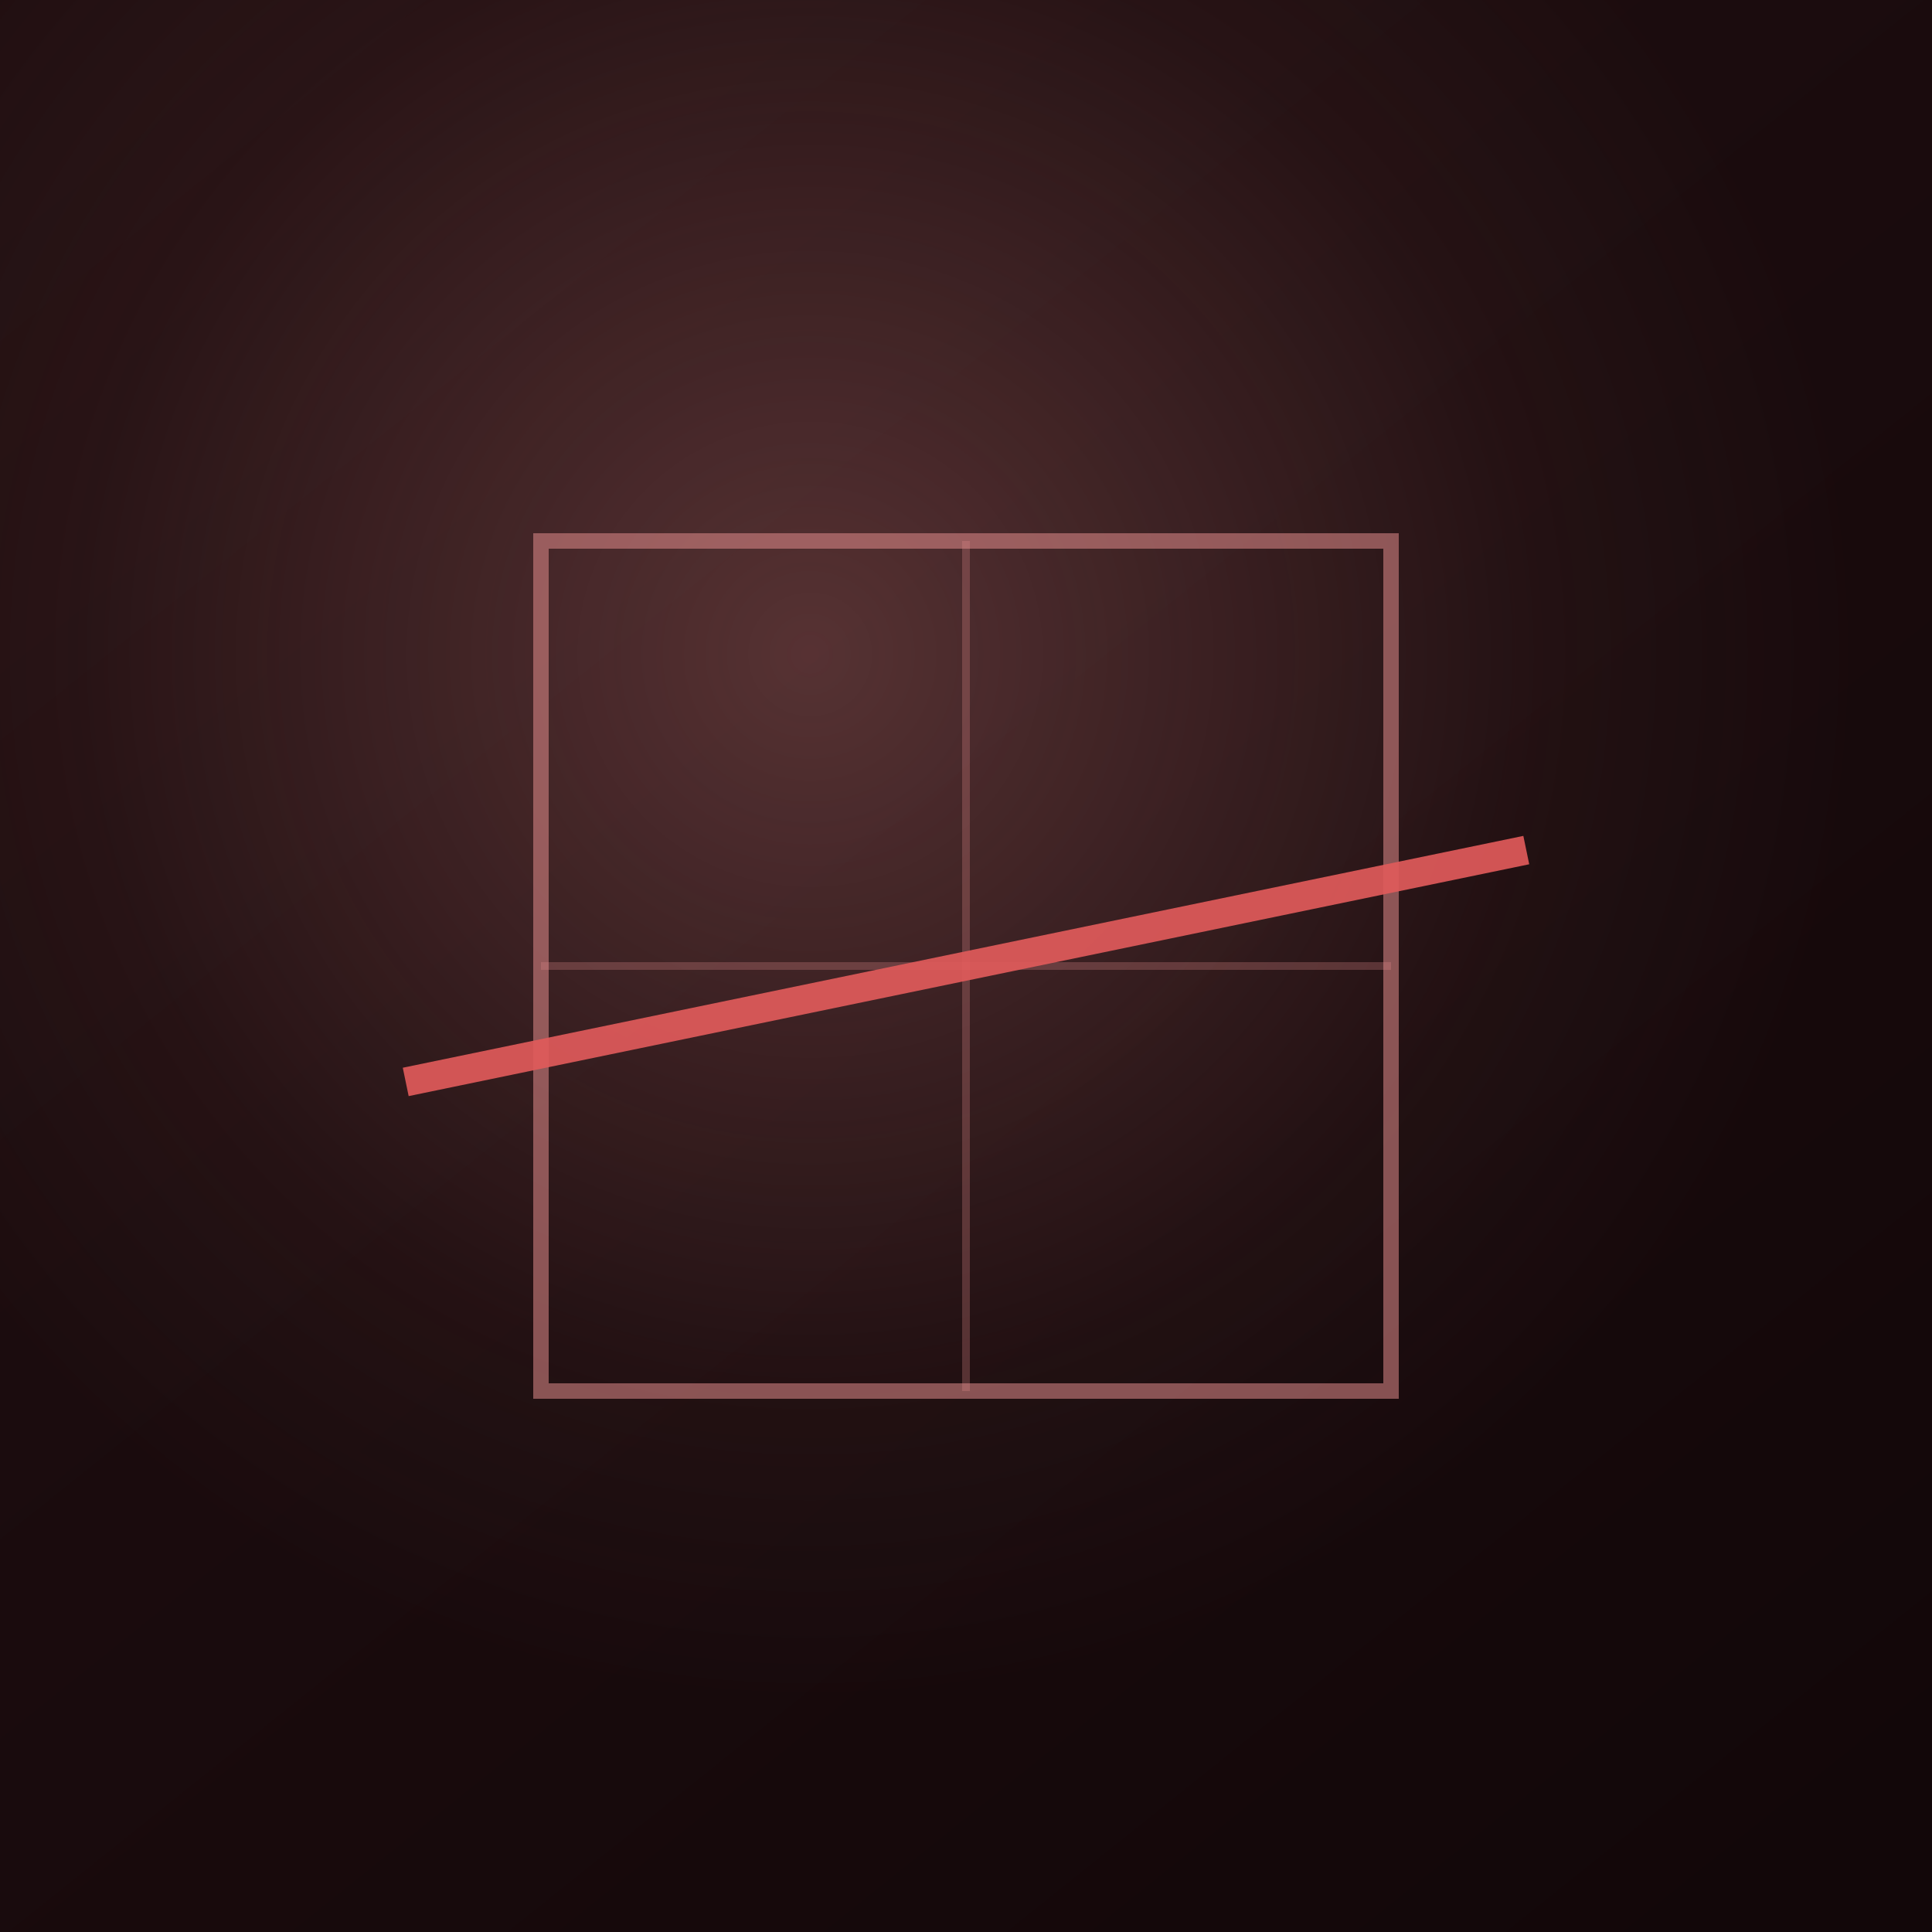
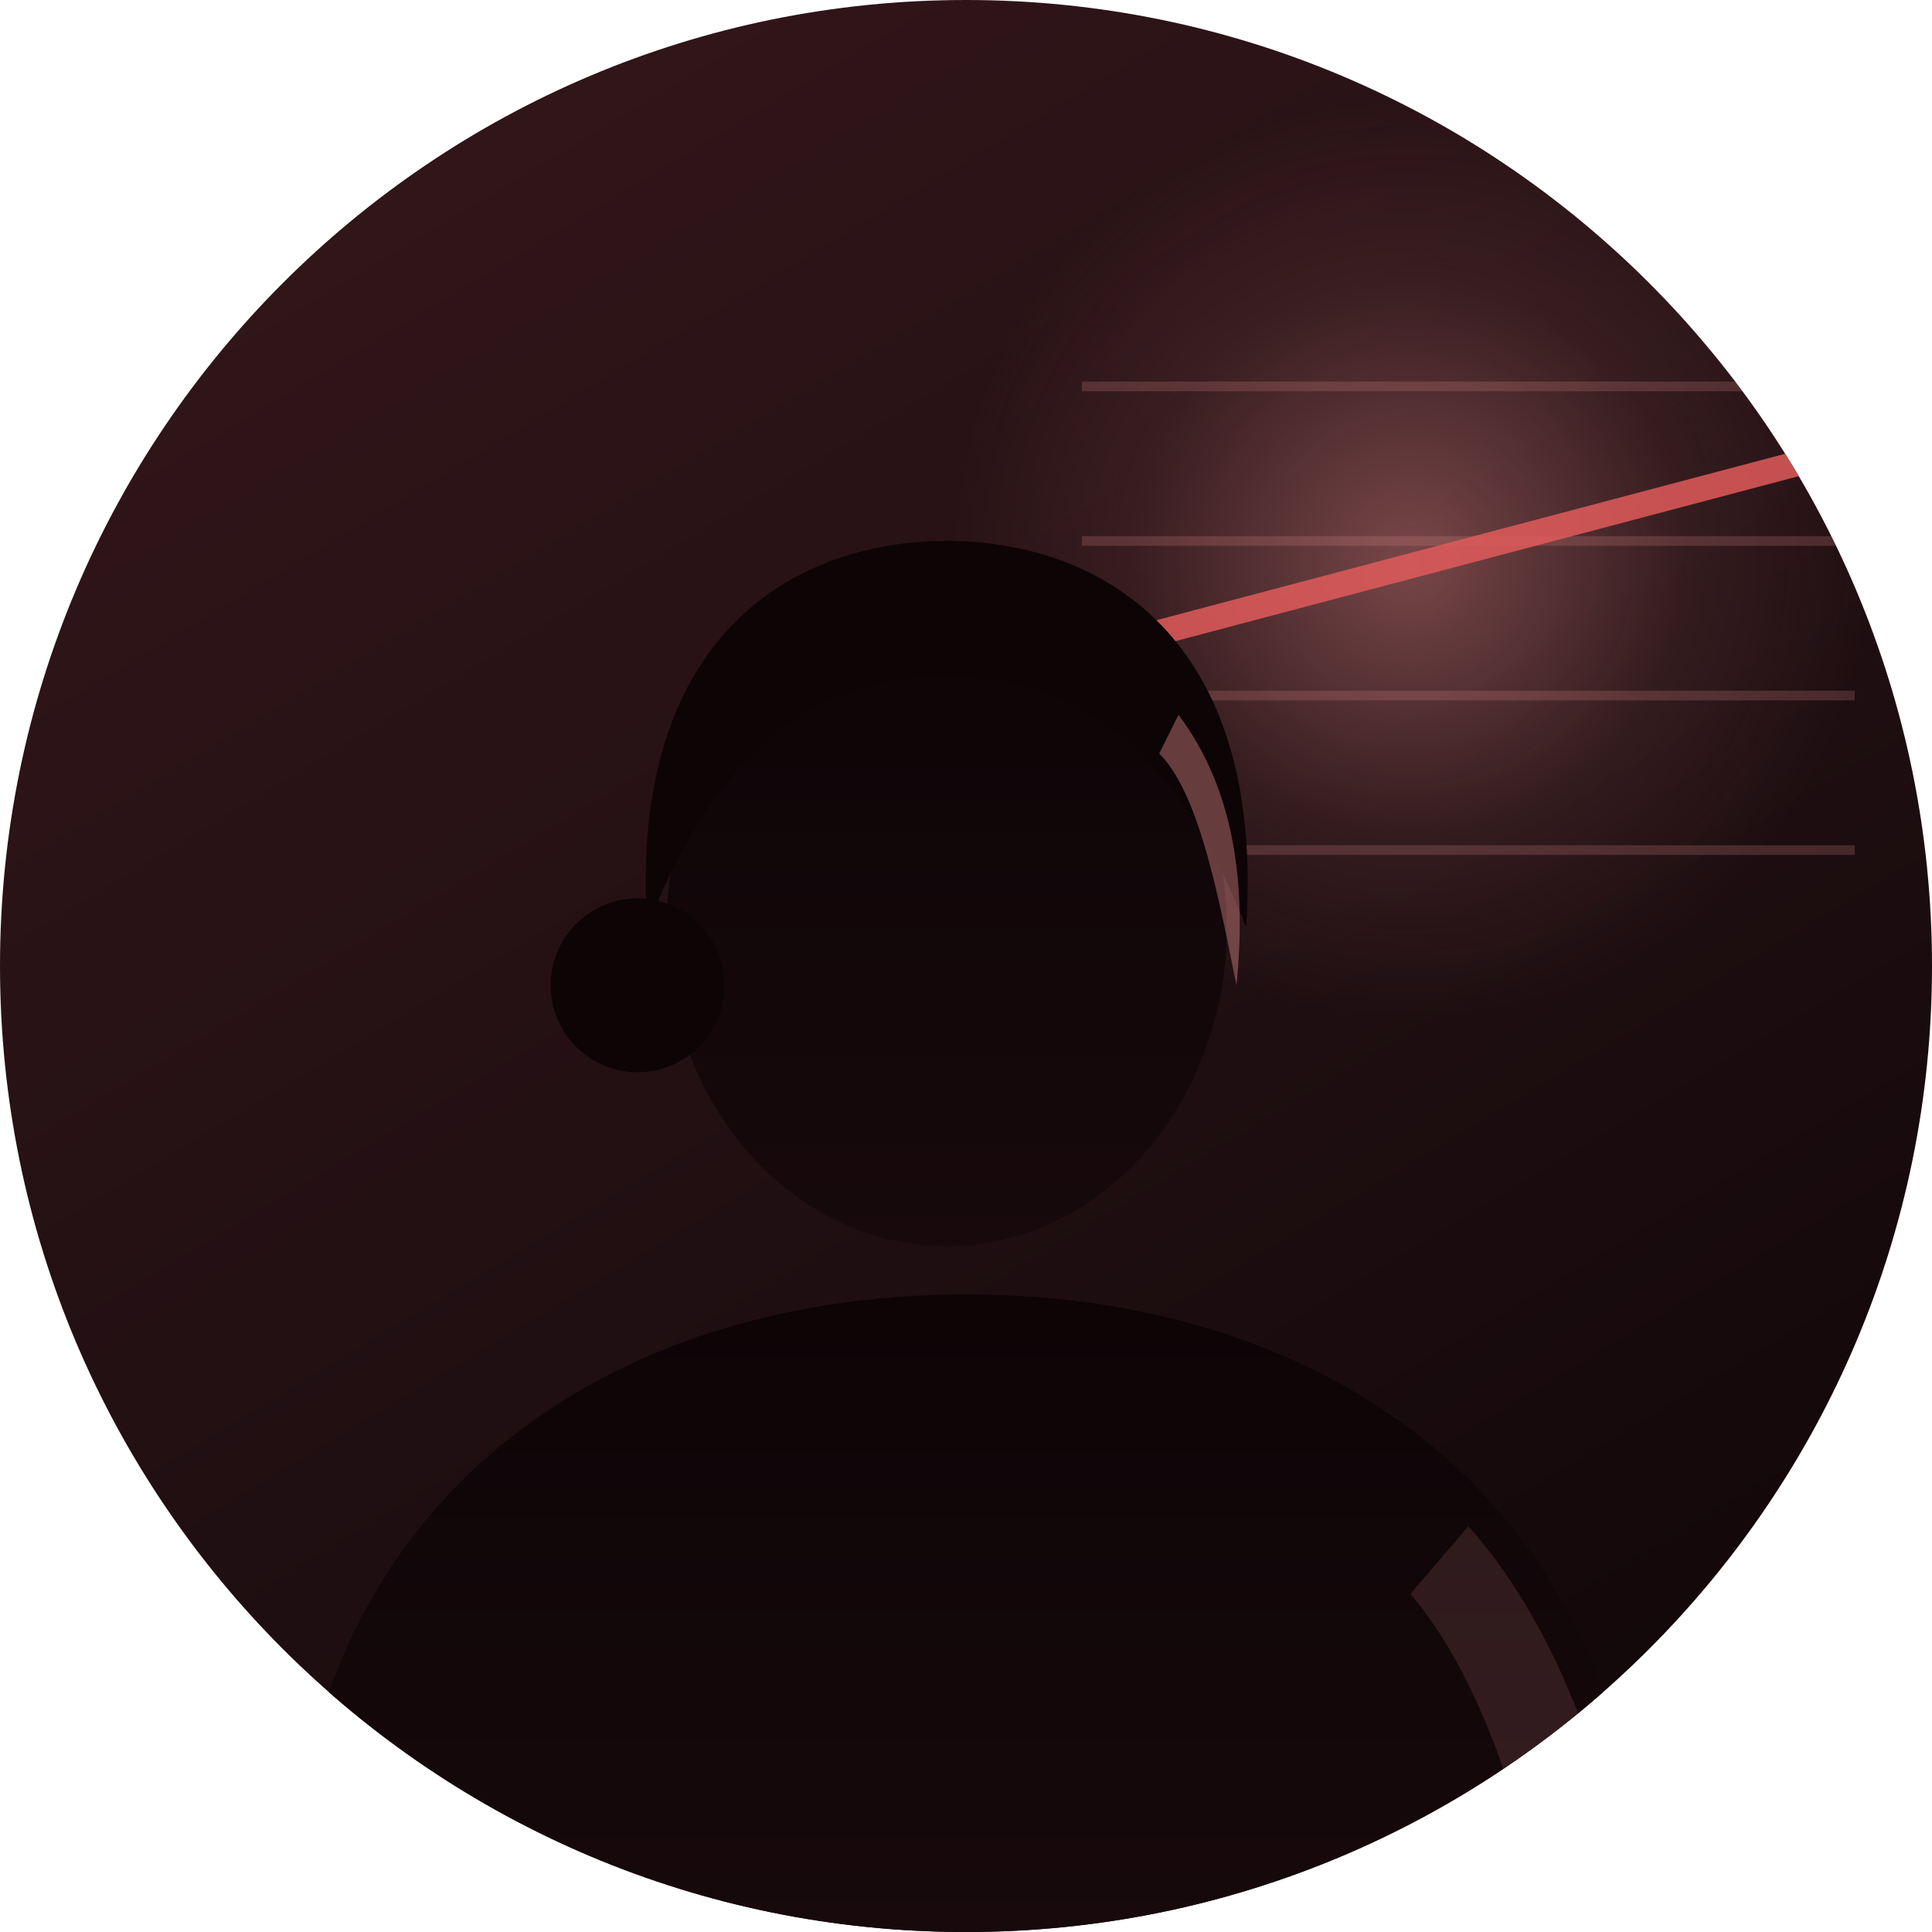
- <svg xmlns="http://www.w3.org/2000/svg" viewBox="0 0 200 200" width="200" height="200" role="img" aria-label="한무결 프로필 도형">
+ <svg xmlns="http://www.w3.org/2000/svg" viewBox="0 0 200 200" width="200" height="200" role="img" aria-label="한무결 작가 실루엣 초상">
  <defs>
-     <linearGradient id="hm-bg" x1="0.1" y1="0" x2="0.9" y2="1">
-       <stop offset="0%" stop-color="#210f11" />
-       <stop offset="100%" stop-color="#120709" />
+     <linearGradient id="hm-room" x1="0.2" y1="0" x2="0.8" y2="1">
+       <stop offset="0%" stop-color="#33161a" />
+       <stop offset="55%" stop-color="#200f12" />
+       <stop offset="100%" stop-color="#100608" />
    </linearGradient>
-     <radialGradient id="hm-glow" cx="42%" cy="34%" r="54%">
-       <stop offset="0%" stop-color="#e08a8a" stop-opacity="0.3" />
-       <stop offset="70%" stop-color="#e08a8a" stop-opacity="0.05" />
+     <radialGradient id="hm-lamp" cx="50%" cy="50%" r="50%">
+       <stop offset="0%" stop-color="#e08a8a" stop-opacity="0.45" />
+       <stop offset="60%" stop-color="#e08a8a" stop-opacity="0.1" />
      <stop offset="100%" stop-color="#e08a8a" stop-opacity="0" />
    </radialGradient>
+     <linearGradient id="hm-figure" x1="0" y1="0" x2="0" y2="1">
+       <stop offset="0%" stop-color="#0d0406" />
+       <stop offset="100%" stop-color="#17090c" />
+     </linearGradient>
+     <clipPath id="hm-clip">
+       <circle cx="100" cy="100" r="100" />
+     </clipPath>
  </defs>
-   <rect width="200" height="200" fill="url(#hm-bg)" />
-   <rect width="200" height="200" fill="url(#hm-glow)" />
-   <rect x="56" y="56" width="88" height="88" fill="none" stroke="#e08a8a" stroke-width="1.6" opacity="0.55" />
-   <line x1="56" y1="100" x2="144" y2="100" stroke="#e08a8a" stroke-width="0.8" opacity="0.28" />
-   <line x1="100" y1="56" x2="100" y2="144" stroke="#e08a8a" stroke-width="0.8" opacity="0.28" />
-   <line x1="42" y1="112" x2="158" y2="88" stroke="#e05a5a" stroke-width="3" opacity="0.92" />
+   <g clip-path="url(#hm-clip)">
+     <rect width="200" height="200" fill="url(#hm-room)" />
+     <circle cx="146" cy="58" r="48" fill="url(#hm-lamp)" />
+     <g stroke="#e08a8a" stroke-width="1" opacity="0.22">
+       <line x1="112" y1="40" x2="192" y2="40" />
+       <line x1="112" y1="56" x2="192" y2="56" />
+       <line x1="112" y1="72" x2="192" y2="72" />
+       <line x1="112" y1="88" x2="192" y2="88" />
+     </g>
+     <line x1="118" y1="66" x2="186" y2="48" stroke="#e05a5a" stroke-width="2.6" opacity="0.85" />
+     <path d="M30 200 C30 157 61 134 100 134 C139 134 170 157 170 200 Z" fill="url(#hm-figure)" />
+     <ellipse cx="98" cy="96" rx="29" ry="33" fill="url(#hm-figure)" />
+     <path d="M67 96 C65 66 82 56 98 56 C114 56 131 66 129 96 C122 78 112 70 98 70 C84 70 74 78 67 96 Z" fill="#0d0406" />
+     <circle cx="66" cy="102" r="9" fill="#0d0406" />
+     <path d="M122 74 C128 82 129 92 128 102 C126 92 124 82 120 78 Z" fill="#e08a8a" opacity="0.42" />
+     <path d="M152 158 C161 168 167 184 169 200 L160 200 C157 184 152 172 146 165 Z" fill="#e08a8a" opacity="0.15" />
+   </g>
</svg>
